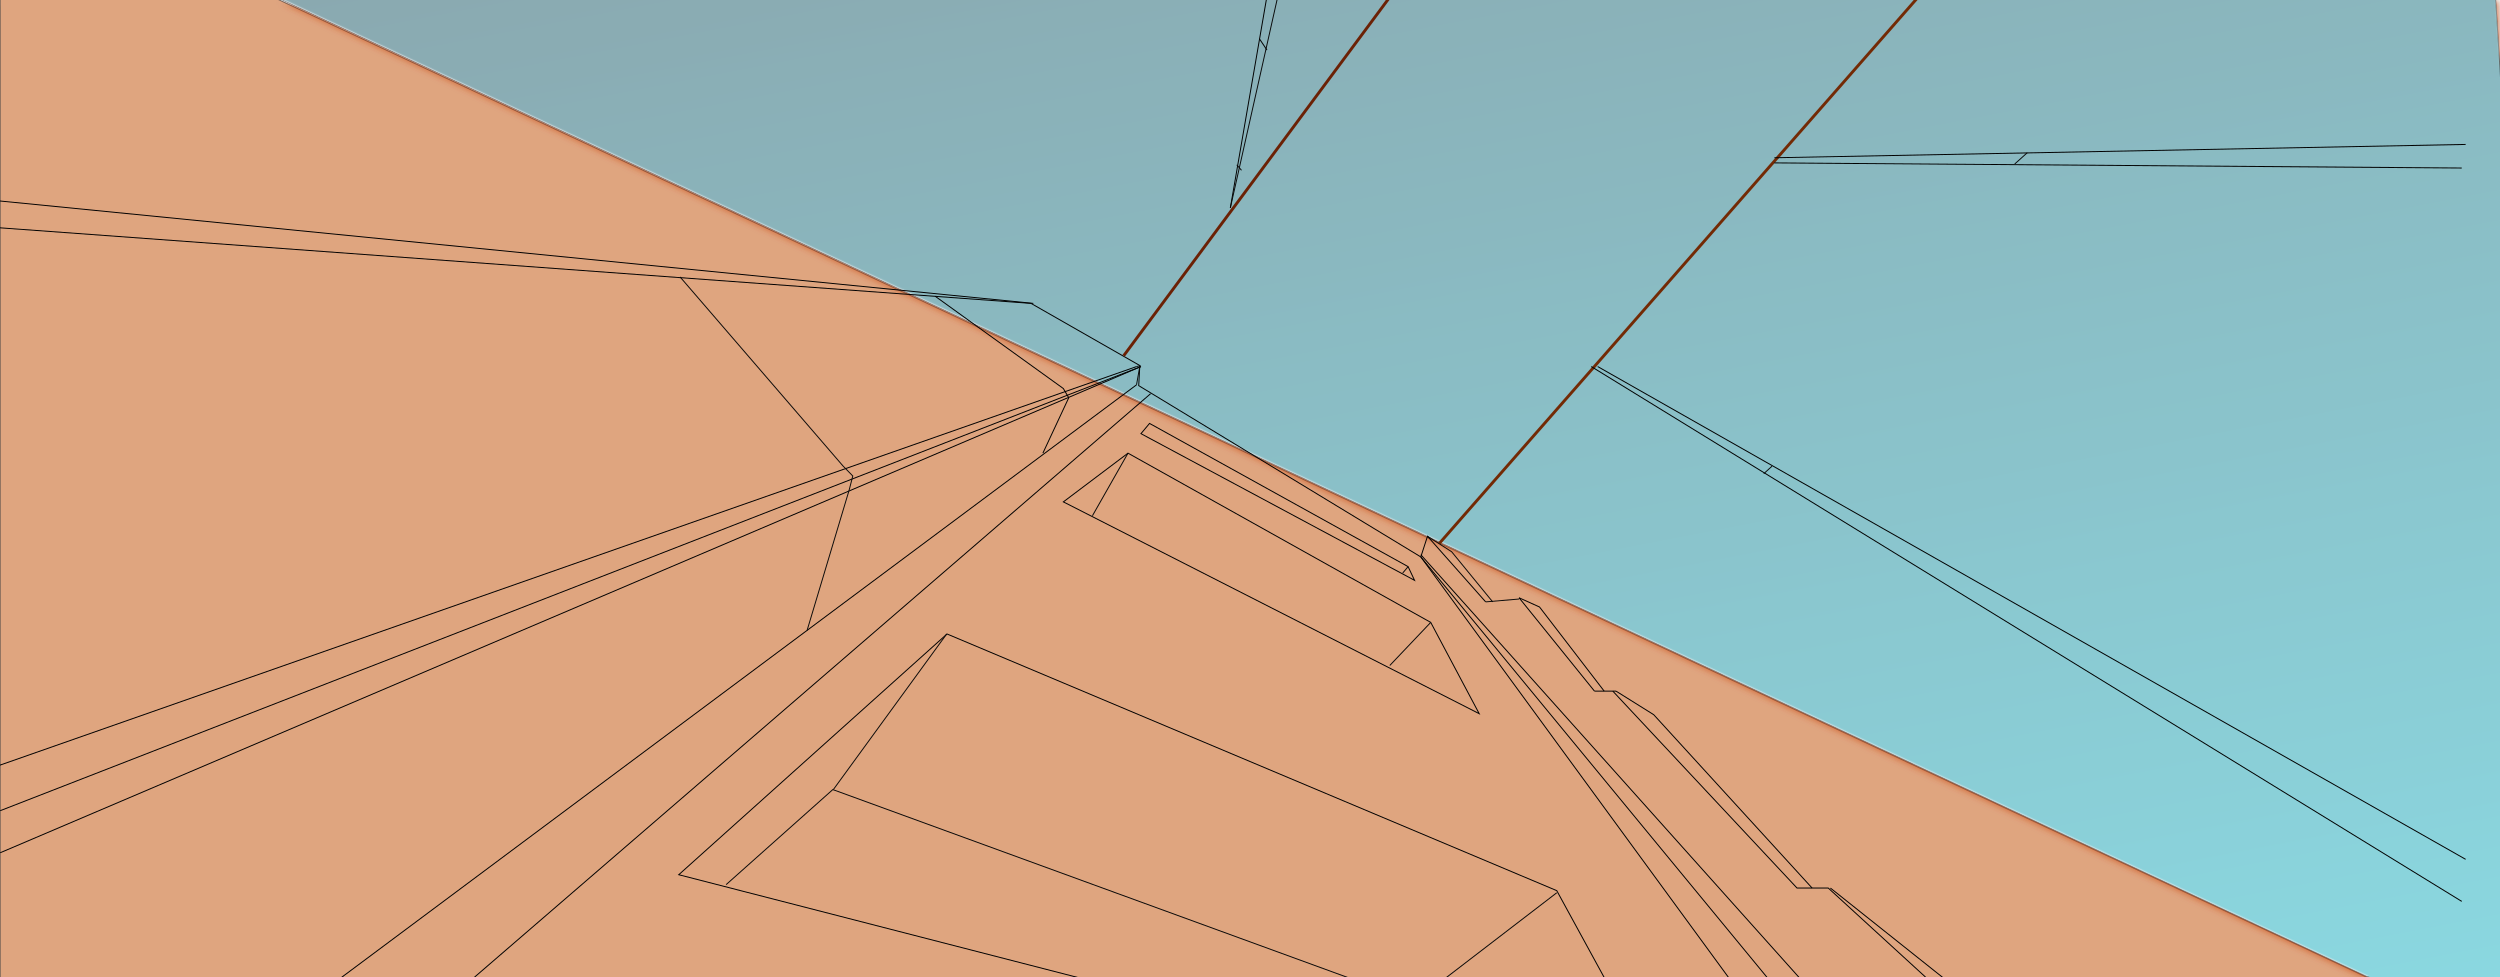
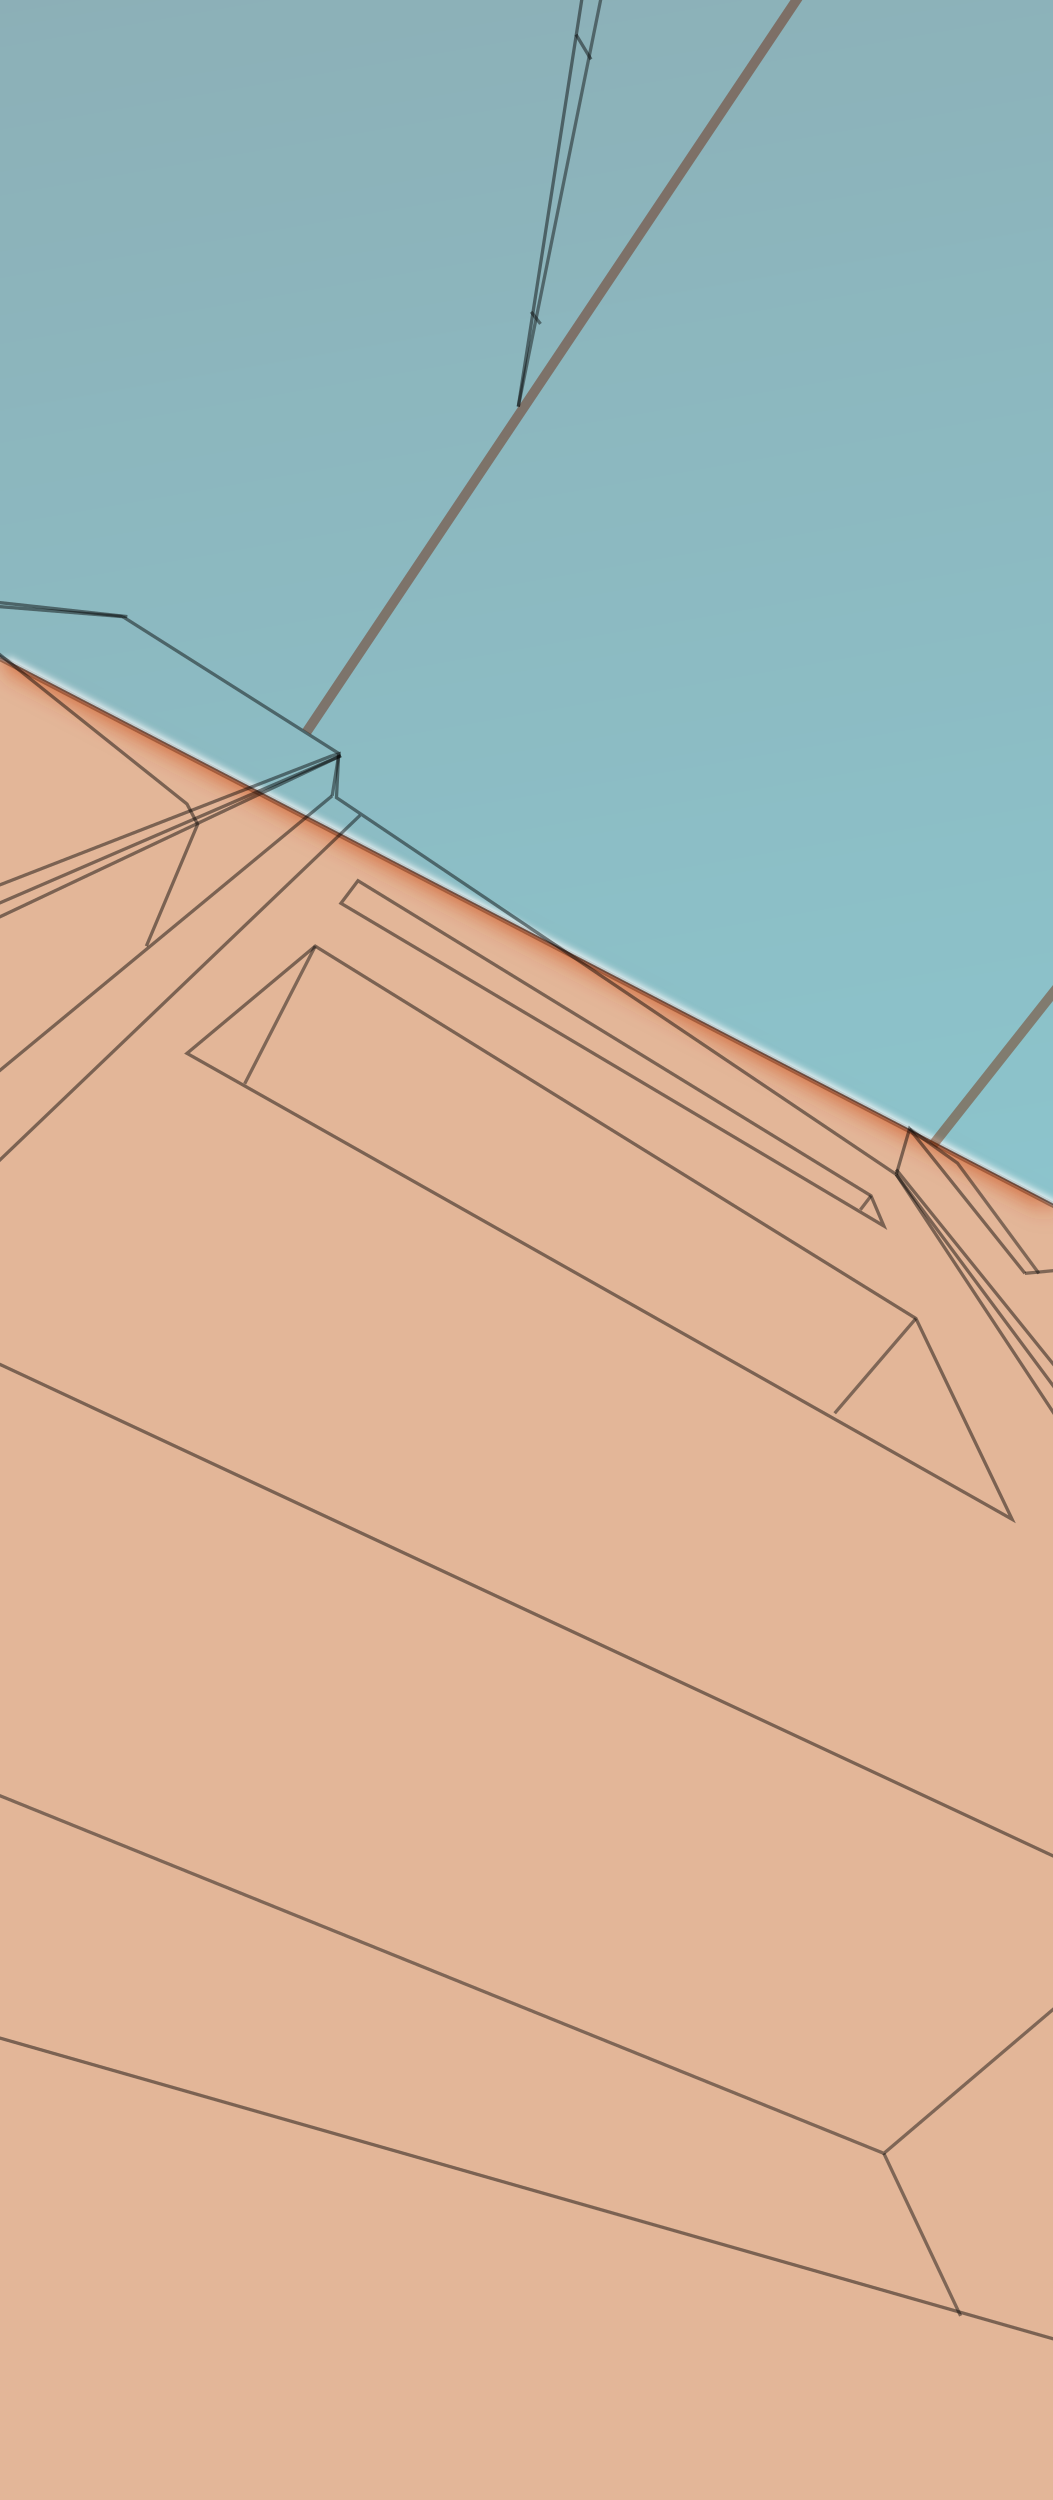
- <svg xmlns="http://www.w3.org/2000/svg" xmlns:xlink="http://www.w3.org/1999/xlink" version="1.1" preserveAspectRatio="xMidYMid meet" viewBox="0 0 2560 1000" width="2560" height="1000">
+ <svg xmlns="http://www.w3.org/2000/svg" xmlns:xlink="http://www.w3.org/1999/xlink" version="1.1" preserveAspectRatio="xMidYMid meet" viewBox="0 0 320 760" width="768" height="1824">
  <defs>
-     <path d="M0.22 -133.79L3042.42 1290.4L0.22 1290.4L0.22 -133.79Z" id="hpiefODWE" />
-     <path d="M2623.44 1093.21L69.73 -103.01L2540.37 -245.08L2623.44 1093.21Z" id="a1iCLnSC1u" />
-     <linearGradient id="gradientaATTaXP0y" gradientUnits="userSpaceOnUse" x1="1387.64" y1="1545.07" x2="1043.52" y2="-234.68">
+     <path d="M-584.47 -102.83L1207.63 827.36L-584.47 827.36L-584.47 -102.83Z" id="dBwp637Hk" />
+     <path d="M960.82 698.56L-543.53 -82.73L911.89 -175.51L960.82 698.56Z" id="g99CrVLXT9" />
+     <linearGradient id="gradientg605u8txWY" gradientUnits="userSpaceOnUse" x1="232.83" y1="993.69" x2="30.12" y2="-168.72">
      <stop style="stop-color: #00eff7;stop-opacity: 1" offset="0%" />
      <stop style="stop-color: #010000;stop-opacity: 1" offset="100%" />
    </linearGradient>
-     <colorGradient id="gradientbquRcURDa" gradientUnits="userSpaceOnUse">
+     <colorGradient id="gradienta4uNPplPGu" gradientUnits="userSpaceOnUse">
      <stop style="stop-color: #00eff7;stop-opacity: 1" offset="0%" />
      <stop style="stop-color: #010000;stop-opacity: 1" offset="100%" />
    </colorGradient>
-     <path d="M1058.1 310.66L-10.13 204.82" id="e3sVQHKKeQ" />
-     <path d="M0.22 830.14L1168.33 375.36" id="edA1o88G1" />
-     <path d="M16.13 1249.48L1163.8 394.05" id="c5CKssfXlO" />
-     <path d="M1454.9 570.3L1166.04 394.9L1167.18 374.33L1055.73 310.66" id="b53idgPmtQ" />
-     <path d="M2248.32 1253.76L1872.13 909.36L1840.14 909.36L1651.5 707.71" id="f1n3iyKbcm" />
-     <path d="M2270.38 1253.76L2002.31 1011.24L1874.34 909.36" id="a6t2UoH0Sc" />
-     <path d="M2017.75 1253.76L1454.9 570.3" id="c1OmOPGlGs" />
-     <path d="M1855.59 909.36L1693.42 731.86L1654.81 707.71" id="c4NnACP4MJ" />
-     <path d="" id="c4X9rNUGS" />
-     <path d="M1632.74 707.71L1555.52 612.13" id="a2wpvXmwrr" />
-     <path d="M1642.67 707.71L1576.48 621.58L1555.52 612.13" id="a9opLMMwz" />
-     <path d="M1654.81 707.71L1632.74 707.71" id="a3PwE1xaNm" />
-     <path d="M1521.32 616.33L1461.75 549.11L1454.9 570.3" id="k7rqhOeT5x" />
-     <path d="M1168.33 444.08L1448.51 594.27L1441.89 580.23L1177.13 433.58L1168.33 444.08Z" id="f6J5V5DYvC" />
-     <path d="M1488.11 -90.52L1150.65 364.26" id="ayJXVkOkH" />
-     <path d="M2040.92 -90.52L1473.88 556.46" id="ffeQ2IHFJ" />
-     <path d="M1312.82 -93.3L1259.86 212.9" id="e1vVdDVn4u" />
-     <path d="" id="bo9UO5eXj" />
-     <path d="M1297.38 51.27L1289.65 39.72" id="b1hnx9mf1e" />
-     <path d="M2520.81 923.02L1629.43 375.36" id="h9WFboJJLO" />
-     <path d="M2524.8 879.95L1636.05 375.36" id="d5teZDIYX6" />
-     <path d="M2520.81 172.06L1816.97 166.8" id="c9vi4p2htz" />
-     <path d="M2524.8 147.9L1816.97 161.55" id="a19KRtGW95" />
-     <path d="" id="bzraE7ZDV" />
-     <path d="M2277 -90.52L1999 -40.1" id="aQD8Qh183" />
-     <path d="M2239.49 -93.3L1999 -43.25" id="a1Qhy76Khf" />
-     <path d="" id="cbSqMHOZ3T" />
-     <path d="M1155.06 464.04L1088.87 513.93L1514.7 730.81L1465.06 637.34L1155.06 464.04Z" id="a56xYu70aw" />
-     <path d="M969.73 649.19L695.03 895.71L1730.93 1162.48L1594.13 912.03L969.73 649.19Z" id="d1b6QQfxLr" />
-     <path d="M1168.33 375.36L0.22 873.21" id="cegHiIK0N" />
-     <path d="M1163.8 375.36L-4.31 784.99" id="a12v73qBMY" />
-     <path d="M1055.73 310.66L-4.31 232.97" id="b2hM9aCru" />
-     <path d="M1067.91 464.04L1094.39 407.32L1088.87 397.87L957.59 303.34" id="b1jM3fnB9a" />
-     <path d="M187.57 1258.06L1178.23 403.12" id="bEv5Jhh9f" />
-     <path d="M1958.18 1258.06L1454.9 570.3" id="b1HodF1P4a" />
-     <path d="M2068.5 1253.76L1454.9 568.02" id="b2iJzaALVY" />
-     <path d="M1423.14 681.45L1465.06 637.34" id="b11mp3vUOV" />
-     <path d="M743.57 905.84L852.79 808.53L1448.51 1025.94L1594.13 914.18" id="a84x8ZnggD" />
-     <path d="M1118.66 528.11L1155.06 464.04" id="bE7YHrQCf" />
-     <path d="" id="iRje71O6" />
-     <path d="M1488.11 1101.57L1448.51 1025.94" id="a1rmyftPIT" />
-     <path d="" id="b7fyfJp0s" />
-     <path d="M2075.96 156.35L2063.06 167.92" id="k4komwDpyc" />
-     <path d="M1814.58 477.33L1806.11 485.04" id="b1dACXHmjW" />
-     <path d="M1271.31 174.39L1266.49 168.78" id="atVVRTNNI" />
-     <path d="M1436.39 586.75L1441.91 580.23" id="c8fpcgDqA" />
-     <path d="M1528.5 616.33L1486.5 565L1461.75 549.11" id="bVqLUQ5YH" />
-     <path d="M1555.52 613.41L1521.32 616.33" id="c4kS0uySsL" />
-     <path d="M853.34 808.53L969.41 649.19" id="a1lEaPNsN9" />
-     <path d="" id="bdt3E2pgD" />
-     <path d="M826.44 645.6L869.55 501.78L873.24 487.4L863.29 477.22L696.38 283.58" id="aeqxvhust" />
-     <path d="M1328.88 -94.57L1259.86 212.9" id="awGJOTPrc" />
-     <path d="M1163.8 394.05L1167.27 374.51L1163.8 375.36" id="a4mNmFWFYh" />
+     <path d="M38.71 187.46L-590.57 118.33" id="a4t7Ki2dsn" />
+     <path d="M-584.47 526.75L103.65 229.72" id="afZ9le59q" />
+     <path d="M-575.1 800.63L100.98 241.92" id="b3IeYSQTU" />
+     <path d="M272.46 357.04L102.29 242.48L102.96 229.04L37.31 187.46" id="cask6r31E" />
+     <path d="M739.85 803.43L518.24 578.49L499.39 578.49L388.27 446.78" id="a1HAJr4s4K" />
+     <path d="M752.84 803.43L594.92 645.03L519.54 578.49" id="dCh8idDbb" />
+     <path d="M604.02 803.43L272.46 357.04" id="a5oziU8xH2" />
+     <path d="M508.49 578.49L412.96 462.56L390.22 446.78" id="gq6D4MeKB" />
+     <path d="" id="chpvEXcey" />
+     <path d="M377.22 446.78L331.73 384.36" id="a1mIhNyc1G" />
+     <path d="M383.07 446.78L344.08 390.53L331.73 384.36" id="bnrrqTP1U" />
+     <path d="M390.22 446.78L377.22 446.78" id="d1TAaon4fz" />
+     <path d="M311.58 387.1L276.49 343.2L272.46 357.04" id="j2styYwT4" />
+     <path d="M103.65 274.6L268.69 372.7L264.79 363.52L108.82 267.74L103.65 274.6Z" id="b3TXd2ogbf" />
+     <path d="M292.02 -74.56L93.23 222.47" id="d4onDk9gy" />
+     <path d="M617.67 -74.56L283.64 348" id="daCgPWcqT" />
+     <path d="M188.76 -76.38L157.56 123.61" id="d4RyYUrzGZ" />
+     <path d="" id="myfOAXVLn" />
+     <path d="M179.66 18.04L175.11 10.5" id="b1jUT0mCjJ" />
+     <path d="M900.36 587.41L375.27 229.72" id="a1ob6y6zto" />
+     <path d="M902.71 559.28L379.17 229.72" id="b7b6uKrPN3" />
+     <path d="M900.36 96.93L485.75 93.5" id="f3EM8Tpdgh" />
+     <path d="M902.71 81.15L485.75 90.07" id="a2o5ZoWo8k" />
+     <path d="" id="cEA8lapCK" />
+     <path d="M756.74 -74.56L592.98 -41.64" id="i2FhL2MpNG" />
+     <path d="M734.65 -76.38L592.98 -43.7" id="b27cXqKcB" />
+     <path d="" id="a5z7xJuBtz" />
+     <path d="M95.83 287.63L56.84 320.22L307.68 461.87L278.44 400.82L95.83 287.63Z" id="a16Pfawx8i" />
+     <path d="M-13.35 408.56L-175.17 569.57L435.06 743.81L354.47 580.23L-13.35 408.56Z" id="a1KOsqxHgl" />
+     <path d="M103.65 229.72L-584.47 554.88" id="a5cu9JPLU" />
+     <path d="M100.98 229.72L-587.14 497.26" id="e5aOlw8gQ" />
+     <path d="M37.31 187.46L-587.14 136.72" id="afj1NwJka" />
+     <path d="M44.49 287.63L60.08 250.59L56.84 244.42L-20.5 182.68" id="aRptcNPKX" />
+     <path d="M-474.11 806.24L109.47 247.85" id="f1Ky9aNLrf" />
+     <path d="M568.93 806.24L272.46 357.04" id="f14IFi8Xsc" />
+     <path d="M633.92 803.43L272.46 355.55" id="caLHWJsJW" />
+     <path d="M253.74 429.63L278.44 400.82" id="a4Qrcg0a1U" />
+     <path d="M-146.57 576.19L-82.24 512.64L268.69 654.63L354.47 581.64" id="bsplshIM4" />
+     <path d="M74.38 329.48L95.83 287.63" id="b2FQXIFXZy" />
+     <path d="" id="dKsUeLwUh" />
+     <path d="M292.02 704.02L268.69 654.63" id="a8JYR3U7H" />
+     <path d="" id="g16dglk5Jt" />
+     <path d="M638.31 86.67L630.71 94.23" id="e1eRWv2tpu" />
+     <path d="M484.34 296.31L479.35 301.35" id="e6h7EpJqZu" />
+     <path d="M164.31 98.46L161.47 94.79" id="a2bEo2F1KS" />
+     <path d="M261.55 367.78L264.81 363.52" id="a9tEB7Z1Im" />
+     <path d="M315.81 387.1L291.07 353.58L276.49 343.2" id="a1U3I8E8bV" />
+     <path d="M331.73 385.19L311.58 387.1" id="a1YBLRpmn6" />
+     <path d="M-81.91 512.64L-13.54 408.56" id="a2qSXvAQnk" />
+     <path d="" id="d1Pg4fPJl" />
+     <path d="M-97.76 406.22L-72.36 312.28L-70.19 302.89L-76.05 296.24L-174.38 169.77" id="d5HVAE7FJO" />
+     <path d="M198.22 -77.21L157.56 123.61" id="dbF6uoQPm" />
+     <path d="M100.98 241.92L103.02 229.16L100.98 229.72" id="a7n68xrDD" />
  </defs>
  <g>
    <g>
      <g>
        <g>
-           <filter id="shadow3734055" x="-43.78" y="-177.79" width="3131.19" height="1518.2" filterUnits="userSpaceOnUse" primitiveUnits="userSpaceOnUse">
+           <filter id="shadow2756455" x="-628.47" y="-146.83" width="1881.1" height="1024.19" filterUnits="userSpaceOnUse" primitiveUnits="userSpaceOnUse">
            <feFlood />
            <feComposite in2="SourceAlpha" operator="in" />
            <feGaussianBlur stdDeviation="4" />
            <feOffset dx="1" dy="6" result="afterOffset" />
            <feFlood flood-color="#000000" flood-opacity="0.5" />
            <feComposite in2="afterOffset" operator="in" />
            <feMorphology operator="dilate" radius="1" />
            <feComposite in2="SourceAlpha" operator="out" />
          </filter>
-           <path d="M0.22 -133.79L3042.42 1290.4L0.22 1290.4L0.22 -133.79Z" id="a1rbeSOHLZ" fill="white" fill-opacity="1" filter="url(#shadow3734055)" />
-         </g>
-         <use xlink:href="#hpiefODWE" opacity="0.59" fill="#d37131" fill-opacity="1" />
-         <g>
-           <use xlink:href="#hpiefODWE" opacity="0.59" fill-opacity="0" stroke="#080808" stroke-width="1" stroke-opacity="0.86" />
-         </g>
-       </g>
-       <g>
-         <g>
-           <filter id="shadow14222839" x="34.73" y="-280.08" width="2624.71" height="1409.28" filterUnits="userSpaceOnUse" primitiveUnits="userSpaceOnUse">
+           <path d="M-584.47 -102.83L1207.63 827.36L-584.47 827.36L-584.47 -102.83Z" id="b2L8MS5Qoj" fill="white" fill-opacity="1" filter="url(#shadow2756455)" />
+         </g>
+         <use xlink:href="#dBwp637Hk" opacity="0.46" fill="#d37131" fill-opacity="1" />
+         <g>
+           <use xlink:href="#dBwp637Hk" opacity="0.46" fill-opacity="0" stroke="#080808" stroke-width="1" stroke-opacity="0.86" />
+         </g>
+       </g>
+       <g>
+         <g>
+           <filter id="shadow808349" x="-578.53" y="-210.51" width="1575.35" height="945.08" filterUnits="userSpaceOnUse" primitiveUnits="userSpaceOnUse">
            <feFlood />
            <feComposite in2="SourceAlpha" operator="in" />
            <feGaussianBlur stdDeviation="3.74" />
            <feOffset dx="1" dy="1" result="afterOffset" />
            <feFlood flood-color="#c83800" flood-opacity="0.65" />
            <feComposite in2="afterOffset" operator="in" />
            <feMorphology operator="dilate" radius="1" />
            <feComposite in2="SourceAlpha" operator="out" />
          </filter>
-           <path d="M2623.44 1093.21L69.73 -103.01L2540.37 -245.08L2623.44 1093.21Z" id="ahKV7Awr7" fill="white" fill-opacity="1" filter="url(#shadow14222839)" />
-         </g>
-         <use xlink:href="#a1iCLnSC1u" opacity="0.48" fill="url(#gradientaATTaXP0y)" />
-         <use xlink:href="#a1iCLnSC1u" opacity="0.48" fill="url(#gradientbquRcURDa)" />
-         <use xlink:href="#a1iCLnSC1u" opacity="0.48" fill="#99d3e2" fill-opacity="1" />
-         <g>
-           <use xlink:href="#a1iCLnSC1u" opacity="0.48" fill-opacity="0" stroke="#000000" stroke-width="1" stroke-opacity="0.92" />
-         </g>
-         <g>
-           <filter id="shadow6837346" x="60.73" y="-254.08" width="2572.71" height="1357.28" filterUnits="userSpaceOnUse" primitiveUnits="userSpaceOnUse">
+           <path d="M960.82 698.56L-543.53 -82.73L911.89 -175.51L960.82 698.56Z" id="bJkDG37y" fill="white" fill-opacity="1" filter="url(#shadow808349)" />
+         </g>
+         <use xlink:href="#g99CrVLXT9" opacity="0.46" fill="url(#gradientg605u8txWY)" />
+         <use xlink:href="#g99CrVLXT9" opacity="0.46" fill="url(#gradienta4uNPplPGu)" />
+         <use xlink:href="#g99CrVLXT9" opacity="0.46" fill="#99d3e2" fill-opacity="1" />
+         <g>
+           <use xlink:href="#g99CrVLXT9" opacity="0.46" fill-opacity="0" stroke="#000000" stroke-width="1" stroke-opacity="0.92" />
+         </g>
+         <g>
+           <filter id="shadow8196129" x="-552.53" y="-184.51" width="1523.35" height="893.08" filterUnits="userSpaceOnUse" primitiveUnits="userSpaceOnUse">
            <feFlood />
            <feComposite in2="SourceAlpha" operator="out" />
            <feGaussianBlur stdDeviation="1" />
            <feOffset dx="1" dy="1" result="afterOffset" />
            <feFlood flood-color="#ffffff" flood-opacity="0.8" />
            <feComposite in2="afterOffset" operator="in" />
            <feMorphology operator="dilate" radius="1" />
            <feComposite in2="SourceAlpha" operator="in" />
          </filter>
-           <path d="M2623.44 1093.21L69.73 -103.01L2540.37 -245.08L2623.44 1093.21Z" id="a5ssUCBBD" fill="white" fill-opacity="1" filter="url(#shadow6837346)" />
-         </g>
-       </g>
-       <g>
-         <g>
-           <use xlink:href="#e3sVQHKKeQ" opacity="1" fill-opacity="0" stroke="#000000" stroke-width="1" stroke-opacity="1" />
-         </g>
-       </g>
-       <g>
-         <g>
-           <use xlink:href="#edA1o88G1" opacity="1" fill-opacity="0" stroke="#000000" stroke-width="1" stroke-opacity="1" />
-         </g>
-       </g>
-       <g>
-         <g>
-           <use xlink:href="#c5CKssfXlO" opacity="1" fill-opacity="0" stroke="#000000" stroke-width="1" stroke-opacity="1" />
-         </g>
-       </g>
-       <g>
-         <g>
-           <use xlink:href="#b53idgPmtQ" opacity="1" fill-opacity="0" stroke="#000000" stroke-width="1" stroke-opacity="1" />
-         </g>
-       </g>
-       <g>
-         <g>
-           <use xlink:href="#f1n3iyKbcm" opacity="1" fill-opacity="0" stroke="#000000" stroke-width="1" stroke-opacity="1" />
-         </g>
-       </g>
-       <g>
-         <g>
-           <use xlink:href="#a6t2UoH0Sc" opacity="1" fill-opacity="0" stroke="#000000" stroke-width="1" stroke-opacity="1" />
-         </g>
-       </g>
-       <g>
-         <g>
-           <use xlink:href="#c1OmOPGlGs" opacity="1" fill-opacity="0" stroke="#000000" stroke-width="1" stroke-opacity="1" />
-         </g>
-       </g>
-       <g>
-         <g>
-           <use xlink:href="#c4NnACP4MJ" opacity="1" fill-opacity="0" stroke="#000000" stroke-width="1" stroke-opacity="1" />
-         </g>
-       </g>
-       <g>
-         <g>
-           <use xlink:href="#c4X9rNUGS" opacity="1" fill-opacity="0" stroke="#000000" stroke-width="1" stroke-opacity="1" />
-         </g>
-       </g>
-       <g>
-         <g>
-           <use xlink:href="#a2wpvXmwrr" opacity="1" fill-opacity="0" stroke="#000000" stroke-width="1" stroke-opacity="1" />
-         </g>
-       </g>
-       <g>
-         <g>
-           <use xlink:href="#a9opLMMwz" opacity="1" fill-opacity="0" stroke="#000000" stroke-width="1" stroke-opacity="1" />
-         </g>
-       </g>
-       <g>
-         <g>
-           <use xlink:href="#a3PwE1xaNm" opacity="1" fill-opacity="0" stroke="#000000" stroke-width="1" stroke-opacity="1" />
-         </g>
-       </g>
-       <g>
-         <g>
-           <use xlink:href="#k7rqhOeT5x" opacity="1" fill-opacity="0" stroke="#000000" stroke-width="1" stroke-opacity="1" />
-         </g>
-       </g>
-       <g>
-         <g>
-           <use xlink:href="#f6J5V5DYvC" opacity="1" fill-opacity="0" stroke="#000000" stroke-width="1" stroke-opacity="1" />
-         </g>
-       </g>
-       <g>
-         <g>
-           <use xlink:href="#ayJXVkOkH" opacity="1" fill-opacity="0" stroke="#6b2105" stroke-width="3" stroke-opacity="1" />
-         </g>
-       </g>
-       <g>
-         <g>
-           <use xlink:href="#ffeQ2IHFJ" opacity="1" fill-opacity="0" stroke="#732a05" stroke-width="3" stroke-opacity="1" />
-         </g>
-       </g>
-       <g>
-         <g>
-           <use xlink:href="#e1vVdDVn4u" opacity="1" fill-opacity="0" stroke="#000000" stroke-width="1" stroke-opacity="1" />
-         </g>
-       </g>
-       <g>
-         <g>
-           <use xlink:href="#bo9UO5eXj" opacity="1" fill-opacity="0" stroke="#000000" stroke-width="1" stroke-opacity="1" />
-         </g>
-       </g>
-       <g>
-         <g>
-           <use xlink:href="#b1hnx9mf1e" opacity="1" fill-opacity="0" stroke="#000000" stroke-width="1" stroke-opacity="1" />
-         </g>
-       </g>
-       <g>
-         <g>
-           <use xlink:href="#h9WFboJJLO" opacity="1" fill-opacity="0" stroke="#000000" stroke-width="1" stroke-opacity="1" />
-         </g>
-       </g>
-       <g>
-         <g>
-           <use xlink:href="#d5teZDIYX6" opacity="1" fill-opacity="0" stroke="#000000" stroke-width="1" stroke-opacity="1" />
-         </g>
-       </g>
-       <g>
-         <g>
-           <use xlink:href="#c9vi4p2htz" opacity="1" fill-opacity="0" stroke="#000000" stroke-width="1" stroke-opacity="1" />
-         </g>
-       </g>
-       <g>
-         <g>
-           <use xlink:href="#a19KRtGW95" opacity="1" fill-opacity="0" stroke="#000000" stroke-width="1" stroke-opacity="1" />
-         </g>
-       </g>
-       <g>
-         <g>
-           <use xlink:href="#bzraE7ZDV" opacity="1" fill-opacity="0" stroke="#000000" stroke-width="1" stroke-opacity="1" />
-         </g>
-       </g>
-       <g>
-         <g>
-           <use xlink:href="#aQD8Qh183" opacity="1" fill-opacity="0" stroke="#000000" stroke-width="1" stroke-opacity="1" />
-         </g>
-       </g>
-       <g>
-         <g>
-           <use xlink:href="#a1Qhy76Khf" opacity="1" fill-opacity="0" stroke="#000000" stroke-width="1" stroke-opacity="1" />
-         </g>
-       </g>
-       <g>
-         <g>
-           <use xlink:href="#cbSqMHOZ3T" opacity="1" fill-opacity="0" stroke="#000000" stroke-width="1" stroke-opacity="1" />
-         </g>
-       </g>
-       <g>
-         <g>
-           <use xlink:href="#a56xYu70aw" opacity="1" fill-opacity="0" stroke="#000000" stroke-width="1" stroke-opacity="1" />
-         </g>
-       </g>
-       <g>
-         <g>
-           <use xlink:href="#d1b6QQfxLr" opacity="1" fill-opacity="0" stroke="#000000" stroke-width="1" stroke-opacity="1" />
-         </g>
-       </g>
-       <g>
-         <g>
-           <use xlink:href="#cegHiIK0N" opacity="1" fill-opacity="0" stroke="#000000" stroke-width="1" stroke-opacity="1" />
-         </g>
-       </g>
-       <g>
-         <g>
-           <use xlink:href="#a12v73qBMY" opacity="1" fill-opacity="0" stroke="#000000" stroke-width="1" stroke-opacity="1" />
-         </g>
-       </g>
-       <g>
-         <g>
-           <use xlink:href="#b2hM9aCru" opacity="1" fill-opacity="0" stroke="#000000" stroke-width="1" stroke-opacity="1" />
-         </g>
-       </g>
-       <g>
-         <g>
-           <use xlink:href="#b1jM3fnB9a" opacity="1" fill-opacity="0" stroke="#000000" stroke-width="1" stroke-opacity="1" />
-         </g>
-       </g>
-       <g>
-         <g>
-           <use xlink:href="#bEv5Jhh9f" opacity="1" fill-opacity="0" stroke="#000000" stroke-width="1" stroke-opacity="1" />
-         </g>
-       </g>
-       <g>
-         <g>
-           <use xlink:href="#b1HodF1P4a" opacity="1" fill-opacity="0" stroke="#000000" stroke-width="1" stroke-opacity="1" />
-         </g>
-       </g>
-       <g>
-         <g>
-           <use xlink:href="#b2iJzaALVY" opacity="1" fill-opacity="0" stroke="#000000" stroke-width="1" stroke-opacity="1" />
-         </g>
-       </g>
-       <g>
-         <g>
-           <use xlink:href="#b11mp3vUOV" opacity="1" fill-opacity="0" stroke="#080808" stroke-width="1" stroke-opacity="1" />
-         </g>
-       </g>
-       <g>
-         <g>
-           <use xlink:href="#a84x8ZnggD" opacity="1" fill-opacity="0" stroke="#080808" stroke-width="1" stroke-opacity="1" />
-         </g>
-       </g>
-       <g>
-         <g>
-           <use xlink:href="#bE7YHrQCf" opacity="1" fill-opacity="0" stroke="#080808" stroke-width="1" stroke-opacity="1" />
-         </g>
-       </g>
-       <g>
-         <g>
-           <use xlink:href="#iRje71O6" opacity="1" fill-opacity="0" stroke="#080808" stroke-width="1" stroke-opacity="1" />
-         </g>
-       </g>
-       <g>
-         <g>
-           <use xlink:href="#a1rmyftPIT" opacity="1" fill-opacity="0" stroke="#080808" stroke-width="1" stroke-opacity="1" />
-         </g>
-       </g>
-       <g>
-         <g>
-           <use xlink:href="#b7fyfJp0s" opacity="1" fill-opacity="0" stroke="#080808" stroke-width="1" stroke-opacity="0.98" />
-         </g>
-       </g>
-       <g>
-         <g>
-           <use xlink:href="#k4komwDpyc" opacity="1" fill-opacity="0" stroke="#080808" stroke-width="1" stroke-opacity="0.98" />
-         </g>
-       </g>
-       <g>
-         <g>
-           <use xlink:href="#b1dACXHmjW" opacity="1" fill-opacity="0" stroke="#080808" stroke-width="1" stroke-opacity="0.98" />
-         </g>
-       </g>
-       <g>
-         <g>
-           <use xlink:href="#atVVRTNNI" opacity="1" fill-opacity="0" stroke="#080808" stroke-width="1" stroke-opacity="0.98" />
-         </g>
-       </g>
-       <g>
-         <g>
-           <use xlink:href="#c8fpcgDqA" opacity="1" fill-opacity="0" stroke="#080808" stroke-width="1" stroke-opacity="0.98" />
-         </g>
-       </g>
-       <g>
-         <g>
-           <use xlink:href="#bVqLUQ5YH" opacity="1" fill-opacity="0" stroke="#080808" stroke-width="1" stroke-opacity="0.98" />
-         </g>
-       </g>
-       <g>
-         <g>
-           <use xlink:href="#c4kS0uySsL" opacity="1" fill-opacity="0" stroke="#080808" stroke-width="1" stroke-opacity="0.98" />
-         </g>
-       </g>
-       <g>
-         <g>
-           <use xlink:href="#a1lEaPNsN9" opacity="1" fill-opacity="0" stroke="#080808" stroke-width="1" stroke-opacity="0.98" />
-         </g>
-       </g>
-       <g>
-         <g>
-           <use xlink:href="#bdt3E2pgD" opacity="1" fill-opacity="0" stroke="#080808" stroke-width="1" stroke-opacity="0.98" />
-         </g>
-       </g>
-       <g>
-         <g>
-           <use xlink:href="#aeqxvhust" opacity="1" fill-opacity="0" stroke="#080808" stroke-width="1" stroke-opacity="0.98" />
-         </g>
-       </g>
-       <g>
-         <g>
-           <use xlink:href="#awGJOTPrc" opacity="1" fill-opacity="0" stroke="#080808" stroke-width="1" stroke-opacity="0.98" />
-         </g>
-       </g>
-       <g>
-         <g>
-           <use xlink:href="#a4mNmFWFYh" opacity="1" fill-opacity="0" stroke="#080808" stroke-width="1" stroke-opacity="0.98" />
+           <path d="M960.82 698.56L-543.53 -82.73L911.89 -175.51L960.82 698.56Z" id="b6EcXoVGql" fill="white" fill-opacity="1" filter="url(#shadow8196129)" />
+         </g>
+       </g>
+       <g>
+         <g>
+           <use xlink:href="#a4t7Ki2dsn" opacity="0.46" fill-opacity="0" stroke="#000000" stroke-width="1" stroke-opacity="1" />
+         </g>
+       </g>
+       <g>
+         <g>
+           <use xlink:href="#afZ9le59q" opacity="0.46" fill-opacity="0" stroke="#000000" stroke-width="1" stroke-opacity="1" />
+         </g>
+       </g>
+       <g>
+         <g>
+           <use xlink:href="#b3IeYSQTU" opacity="0.46" fill-opacity="0" stroke="#000000" stroke-width="1" stroke-opacity="1" />
+         </g>
+       </g>
+       <g>
+         <g>
+           <use xlink:href="#cask6r31E" opacity="0.46" fill-opacity="0" stroke="#000000" stroke-width="1" stroke-opacity="1" />
+         </g>
+       </g>
+       <g>
+         <g>
+           <use xlink:href="#a1HAJr4s4K" opacity="0.46" fill-opacity="0" stroke="#000000" stroke-width="1" stroke-opacity="1" />
+         </g>
+       </g>
+       <g>
+         <g>
+           <use xlink:href="#dCh8idDbb" opacity="0.46" fill-opacity="0" stroke="#000000" stroke-width="1" stroke-opacity="1" />
+         </g>
+       </g>
+       <g>
+         <g>
+           <use xlink:href="#a5oziU8xH2" opacity="0.46" fill-opacity="0" stroke="#000000" stroke-width="1" stroke-opacity="1" />
+         </g>
+       </g>
+       <g>
+         <g>
+           <use xlink:href="#gq6D4MeKB" opacity="0.46" fill-opacity="0" stroke="#000000" stroke-width="1" stroke-opacity="1" />
+         </g>
+       </g>
+       <g>
+         <g>
+           <use xlink:href="#chpvEXcey" opacity="0.46" fill-opacity="0" stroke="#000000" stroke-width="1" stroke-opacity="1" />
+         </g>
+       </g>
+       <g>
+         <g>
+           <use xlink:href="#a1mIhNyc1G" opacity="0.46" fill-opacity="0" stroke="#000000" stroke-width="1" stroke-opacity="1" />
+         </g>
+       </g>
+       <g>
+         <g>
+           <use xlink:href="#bnrrqTP1U" opacity="0.46" fill-opacity="0" stroke="#000000" stroke-width="1" stroke-opacity="1" />
+         </g>
+       </g>
+       <g>
+         <g>
+           <use xlink:href="#d1TAaon4fz" opacity="0.46" fill-opacity="0" stroke="#000000" stroke-width="1" stroke-opacity="1" />
+         </g>
+       </g>
+       <g>
+         <g>
+           <use xlink:href="#j2styYwT4" opacity="0.46" fill-opacity="0" stroke="#000000" stroke-width="1" stroke-opacity="1" />
+         </g>
+       </g>
+       <g>
+         <g>
+           <use xlink:href="#b3TXd2ogbf" opacity="0.46" fill-opacity="0" stroke="#000000" stroke-width="1" stroke-opacity="1" />
+         </g>
+       </g>
+       <g>
+         <g>
+           <use xlink:href="#d4onDk9gy" opacity="0.46" fill-opacity="0" stroke="#6b2105" stroke-width="3" stroke-opacity="1" />
+         </g>
+       </g>
+       <g>
+         <g>
+           <use xlink:href="#daCgPWcqT" opacity="0.46" fill-opacity="0" stroke="#732a05" stroke-width="3" stroke-opacity="1" />
+         </g>
+       </g>
+       <g>
+         <g>
+           <use xlink:href="#d4RyYUrzGZ" opacity="0.46" fill-opacity="0" stroke="#000000" stroke-width="1" stroke-opacity="1" />
+         </g>
+       </g>
+       <g>
+         <g>
+           <use xlink:href="#myfOAXVLn" opacity="0.46" fill-opacity="0" stroke="#000000" stroke-width="1" stroke-opacity="1" />
+         </g>
+       </g>
+       <g>
+         <g>
+           <use xlink:href="#b1jUT0mCjJ" opacity="0.46" fill-opacity="0" stroke="#000000" stroke-width="1" stroke-opacity="1" />
+         </g>
+       </g>
+       <g>
+         <g>
+           <use xlink:href="#a1ob6y6zto" opacity="0.46" fill-opacity="0" stroke="#000000" stroke-width="1" stroke-opacity="1" />
+         </g>
+       </g>
+       <g>
+         <g>
+           <use xlink:href="#b7b6uKrPN3" opacity="0.46" fill-opacity="0" stroke="#000000" stroke-width="1" stroke-opacity="1" />
+         </g>
+       </g>
+       <g>
+         <g>
+           <use xlink:href="#f3EM8Tpdgh" opacity="0.46" fill-opacity="0" stroke="#000000" stroke-width="1" stroke-opacity="1" />
+         </g>
+       </g>
+       <g>
+         <g>
+           <use xlink:href="#a2o5ZoWo8k" opacity="0.46" fill-opacity="0" stroke="#000000" stroke-width="1" stroke-opacity="1" />
+         </g>
+       </g>
+       <g>
+         <g>
+           <use xlink:href="#cEA8lapCK" opacity="0.46" fill-opacity="0" stroke="#000000" stroke-width="1" stroke-opacity="1" />
+         </g>
+       </g>
+       <g>
+         <g>
+           <use xlink:href="#i2FhL2MpNG" opacity="0.46" fill-opacity="0" stroke="#000000" stroke-width="1" stroke-opacity="1" />
+         </g>
+       </g>
+       <g>
+         <g>
+           <use xlink:href="#b27cXqKcB" opacity="0.46" fill-opacity="0" stroke="#000000" stroke-width="1" stroke-opacity="1" />
+         </g>
+       </g>
+       <g>
+         <g>
+           <use xlink:href="#a5z7xJuBtz" opacity="0.46" fill-opacity="0" stroke="#000000" stroke-width="1" stroke-opacity="1" />
+         </g>
+       </g>
+       <g>
+         <g>
+           <use xlink:href="#a16Pfawx8i" opacity="0.46" fill-opacity="0" stroke="#000000" stroke-width="1" stroke-opacity="1" />
+         </g>
+       </g>
+       <g>
+         <g>
+           <use xlink:href="#a1KOsqxHgl" opacity="0.46" fill-opacity="0" stroke="#000000" stroke-width="1" stroke-opacity="1" />
+         </g>
+       </g>
+       <g>
+         <g>
+           <use xlink:href="#a5cu9JPLU" opacity="0.46" fill-opacity="0" stroke="#000000" stroke-width="1" stroke-opacity="1" />
+         </g>
+       </g>
+       <g>
+         <g>
+           <use xlink:href="#e5aOlw8gQ" opacity="0.46" fill-opacity="0" stroke="#000000" stroke-width="1" stroke-opacity="1" />
+         </g>
+       </g>
+       <g>
+         <g>
+           <use xlink:href="#afj1NwJka" opacity="0.46" fill-opacity="0" stroke="#000000" stroke-width="1" stroke-opacity="1" />
+         </g>
+       </g>
+       <g>
+         <g>
+           <use xlink:href="#aRptcNPKX" opacity="0.46" fill-opacity="0" stroke="#000000" stroke-width="1" stroke-opacity="1" />
+         </g>
+       </g>
+       <g>
+         <g>
+           <use xlink:href="#f1Ky9aNLrf" opacity="0.46" fill-opacity="0" stroke="#000000" stroke-width="1" stroke-opacity="1" />
+         </g>
+       </g>
+       <g>
+         <g>
+           <use xlink:href="#f14IFi8Xsc" opacity="0.46" fill-opacity="0" stroke="#000000" stroke-width="1" stroke-opacity="1" />
+         </g>
+       </g>
+       <g>
+         <g>
+           <use xlink:href="#caLHWJsJW" opacity="0.46" fill-opacity="0" stroke="#000000" stroke-width="1" stroke-opacity="1" />
+         </g>
+       </g>
+       <g>
+         <g>
+           <use xlink:href="#a4Qrcg0a1U" opacity="0.46" fill-opacity="0" stroke="#080808" stroke-width="1" stroke-opacity="1" />
+         </g>
+       </g>
+       <g>
+         <g>
+           <use xlink:href="#bsplshIM4" opacity="0.46" fill-opacity="0" stroke="#080808" stroke-width="1" stroke-opacity="1" />
+         </g>
+       </g>
+       <g>
+         <g>
+           <use xlink:href="#b2FQXIFXZy" opacity="0.46" fill-opacity="0" stroke="#080808" stroke-width="1" stroke-opacity="1" />
+         </g>
+       </g>
+       <g>
+         <g>
+           <use xlink:href="#dKsUeLwUh" opacity="0.46" fill-opacity="0" stroke="#080808" stroke-width="1" stroke-opacity="1" />
+         </g>
+       </g>
+       <g>
+         <g>
+           <use xlink:href="#a8JYR3U7H" opacity="0.46" fill-opacity="0" stroke="#080808" stroke-width="1" stroke-opacity="1" />
+         </g>
+       </g>
+       <g>
+         <g>
+           <use xlink:href="#g16dglk5Jt" opacity="0.46" fill-opacity="0" stroke="#080808" stroke-width="1" stroke-opacity="0.98" />
+         </g>
+       </g>
+       <g>
+         <g>
+           <use xlink:href="#e1eRWv2tpu" opacity="0.46" fill-opacity="0" stroke="#080808" stroke-width="1" stroke-opacity="0.98" />
+         </g>
+       </g>
+       <g>
+         <g>
+           <use xlink:href="#e6h7EpJqZu" opacity="0.46" fill-opacity="0" stroke="#080808" stroke-width="1" stroke-opacity="0.98" />
+         </g>
+       </g>
+       <g>
+         <g>
+           <use xlink:href="#a2bEo2F1KS" opacity="0.46" fill-opacity="0" stroke="#080808" stroke-width="1" stroke-opacity="0.98" />
+         </g>
+       </g>
+       <g>
+         <g>
+           <use xlink:href="#a9tEB7Z1Im" opacity="0.46" fill-opacity="0" stroke="#080808" stroke-width="1" stroke-opacity="0.98" />
+         </g>
+       </g>
+       <g>
+         <g>
+           <use xlink:href="#a1U3I8E8bV" opacity="0.46" fill-opacity="0" stroke="#080808" stroke-width="1" stroke-opacity="0.98" />
+         </g>
+       </g>
+       <g>
+         <g>
+           <use xlink:href="#a1YBLRpmn6" opacity="0.46" fill-opacity="0" stroke="#080808" stroke-width="1" stroke-opacity="0.98" />
+         </g>
+       </g>
+       <g>
+         <g>
+           <use xlink:href="#a2qSXvAQnk" opacity="0.46" fill-opacity="0" stroke="#080808" stroke-width="1" stroke-opacity="0.98" />
+         </g>
+       </g>
+       <g>
+         <g>
+           <use xlink:href="#d1Pg4fPJl" opacity="0.46" fill-opacity="0" stroke="#080808" stroke-width="1" stroke-opacity="0.98" />
+         </g>
+       </g>
+       <g>
+         <g>
+           <use xlink:href="#d5HVAE7FJO" opacity="0.46" fill-opacity="0" stroke="#080808" stroke-width="1" stroke-opacity="0.98" />
+         </g>
+       </g>
+       <g>
+         <g>
+           <use xlink:href="#dbF6uoQPm" opacity="0.46" fill-opacity="0" stroke="#080808" stroke-width="1" stroke-opacity="0.98" />
+         </g>
+       </g>
+       <g>
+         <g>
+           <use xlink:href="#a7n68xrDD" opacity="0.46" fill-opacity="0" stroke="#080808" stroke-width="1" stroke-opacity="0.98" />
        </g>
      </g>
    </g>
  </g>
</svg>
